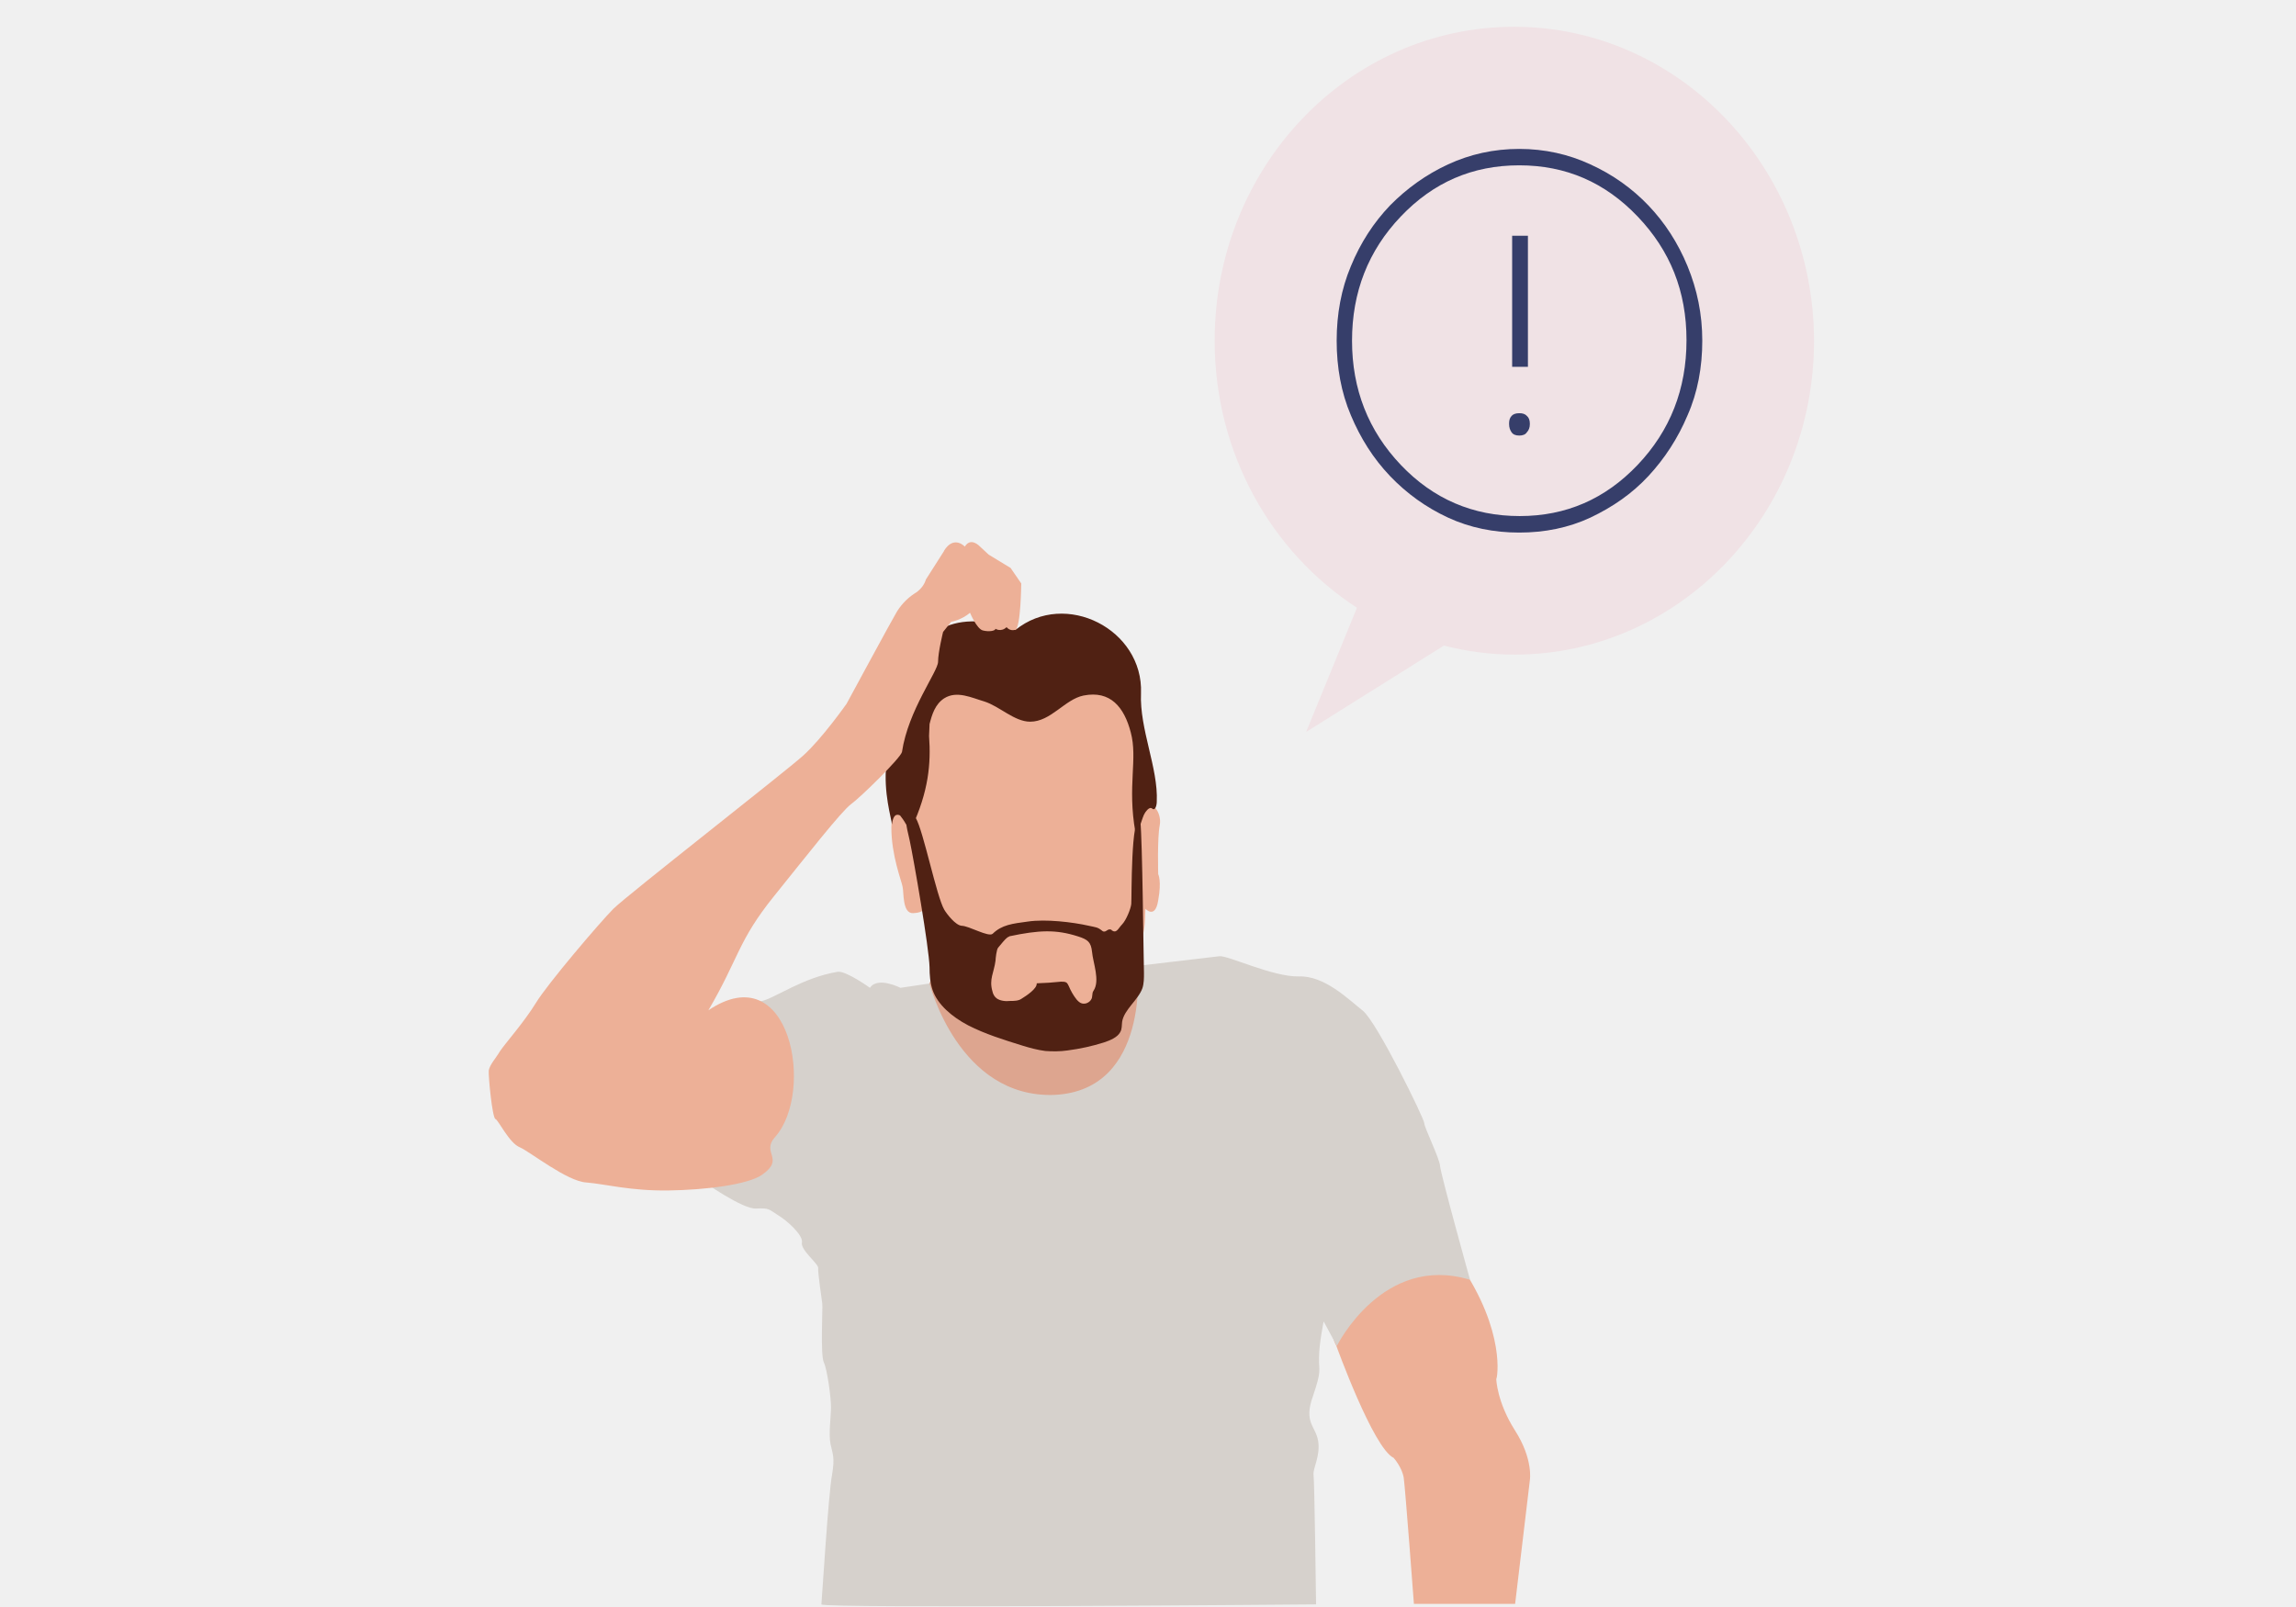
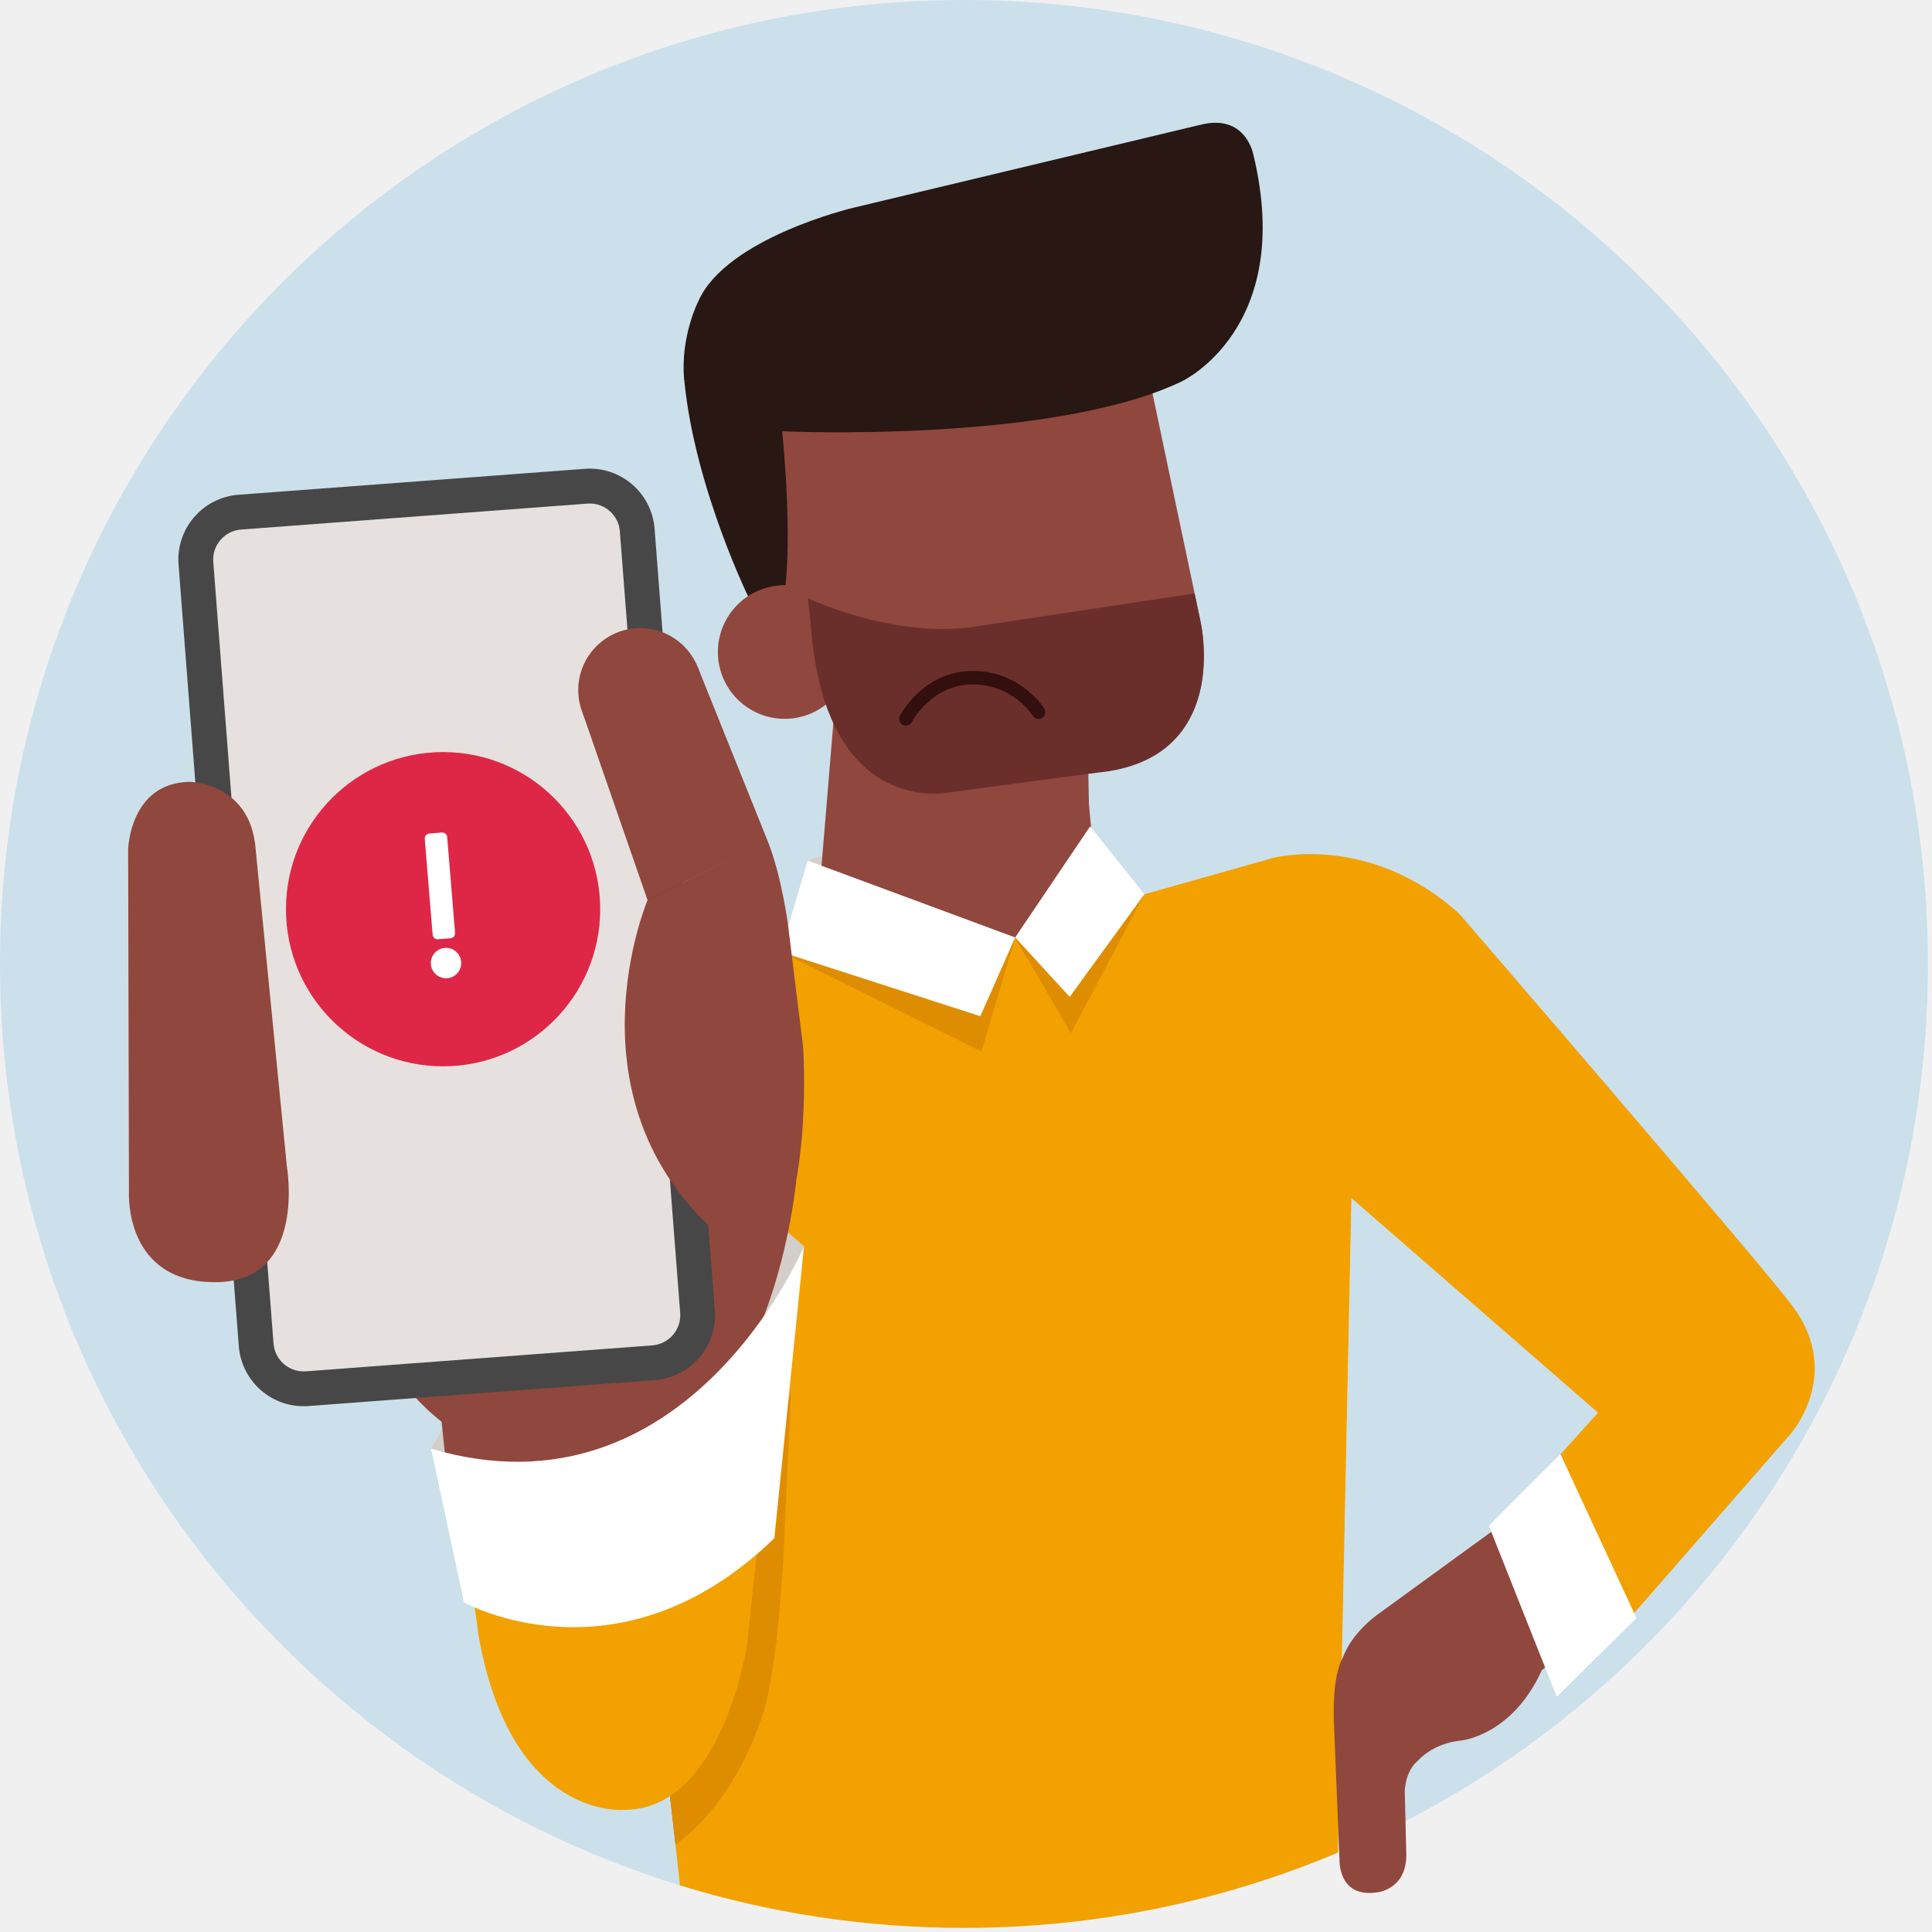
- <svg xmlns="http://www.w3.org/2000/svg" width="343" height="240" viewBox="0 0 343 240" fill="none">
-   <mask id="mask0_4392_16022" style="mask-type:alpha" maskUnits="userSpaceOnUse" x="0" y="0" width="343" height="240">
-     <rect opacity="0.23" width="343" height="240" fill="#D9D9D9" />
-   </mask>
-   <g mask="url(#mask0_4392_16022)">
- </g>
-   <g clip-path="url(#clip0_4392_16022)">
-     <path d="M226.191 4C201.429 4 181.458 25.023 181.458 50.903C181.458 67.788 189.967 82.513 202.715 90.803L195.124 109.359L215.708 96.457C219.12 97.331 222.625 97.805 226.267 97.805C250.952 97.805 271 76.783 271 50.903C270.924 25.023 250.876 4 226.191 4" fill="#F0E2E5" />
-     <path d="M226.956 65.076C227.491 65.076 227.874 64.923 228.088 64.601C228.394 64.279 228.547 63.881 228.547 63.329C228.547 62.778 228.394 62.379 228.088 62.134C227.782 61.812 227.415 61.736 226.956 61.736C226.42 61.736 226.038 61.889 225.823 62.134C225.517 62.456 225.441 62.854 225.441 63.329C225.441 63.881 225.594 64.279 225.823 64.601C226.053 64.923 226.436 65.076 226.956 65.076ZM225.9 54.81H228.257V35.228H225.9V54.81ZM226.956 79.571C223.161 79.571 219.595 78.851 216.32 77.334C213.045 75.817 210.168 73.749 207.658 71.129C205.148 68.493 203.25 65.475 201.812 62.058C200.358 58.641 199.685 54.887 199.685 50.903C199.685 46.919 200.373 43.18 201.812 39.763C203.25 36.254 205.225 33.236 207.658 30.692C210.168 28.148 213.045 26.08 216.32 24.563C219.595 23.046 223.161 22.249 226.956 22.249C230.751 22.249 234.332 23.046 237.592 24.563C240.928 26.08 243.821 28.148 246.254 30.692C248.687 33.236 250.661 36.27 252.1 39.763C253.538 43.272 254.304 46.934 254.304 50.903C254.304 54.871 253.615 58.625 252.1 62.058C250.661 65.475 248.687 68.508 246.254 71.129C243.821 73.749 240.944 75.741 237.592 77.334C234.332 78.851 230.766 79.571 226.956 79.571ZM227.032 77.105C233.95 77.105 239.796 74.561 244.647 69.459C249.498 64.356 251.947 58.15 251.947 50.826C251.947 43.502 249.514 37.449 244.647 32.347C239.78 27.244 233.934 24.701 226.956 24.701C219.977 24.701 214.116 27.244 209.265 32.347C204.398 37.449 201.98 43.655 201.98 50.903C201.98 58.15 204.413 64.356 209.265 69.459C214.116 74.561 220.054 77.105 227.032 77.105Z" fill="#363E6A" />
-     <path d="M139.464 141.123C139.464 141.123 141.056 141.674 138.852 146.93C136.648 152.186 138.087 157.916 138.699 158.79C139.311 159.663 153.207 177.1 154.263 177.667C155.242 178.311 171.663 175.675 171.663 173.453C171.663 171.232 173.638 160.705 173.867 159.433C174.097 158.085 173.485 154.576 173.041 153.136C172.658 151.787 169.919 148.83 169.704 141.107C169.475 133.385 164.991 145.413 164.624 146.286C164.241 147.16 155.503 150.592 155.503 150.592L139.48 141.123H139.464Z" fill="#DDA58F" />
-     <path d="M158.227 94.465C157.615 94.22 148.968 92.795 143.948 95.814C138.944 98.832 133.083 107.918 134.766 115.243C136.434 122.567 135.975 122.736 135.975 122.736C135.975 122.736 133.159 119.395 133.159 123.609C133.159 127.823 134.674 131.577 134.827 132.45C135.057 133.247 134.751 136.511 136.419 136.434C138.087 136.357 138.01 135.714 138.01 135.714L138.623 139.054C138.623 139.054 140.291 143.666 143.703 146.7C147.116 149.734 149.32 153.779 155.778 152.829C162.236 151.879 166.797 144.785 166.797 144.785C166.797 144.785 170.822 143.268 171.051 137.461C171.281 131.653 171.051 135.714 171.051 135.714C171.051 135.714 172.566 137.461 173.025 134.519C173.561 131.577 173.025 130.611 173.025 130.611C173.025 130.611 172.872 125.202 173.255 123.287C173.638 121.372 171.801 118.828 170.822 121.54C171.051 121.54 173.546 99.644 158.211 94.465" fill="#EDB097" />
-     <path d="M199.608 201.004C199.608 201.004 205.148 216.372 208.193 217.813C208.193 217.813 209.479 219.253 209.708 220.831C209.938 222.425 211.224 239.632 211.224 239.632H226.344L228.547 221.153C228.547 221.153 229.083 218.043 226.344 213.752C223.604 209.447 223.528 206.03 223.528 206.03C223.681 205.953 224.966 198.951 218.141 188.914C211.377 179.031 195.736 193.848 199.608 201.019" fill="#EDB097" />
-     <path d="M138.852 146.945L134.521 147.589C134.521 147.589 131.108 145.842 129.961 147.589C129.961 147.589 126.318 144.969 125.109 145.199C119.875 146.072 115.697 149.183 113.723 149.581L100.807 153.09C100.807 153.09 108.857 156.829 111.979 166.068C115.085 175.308 104.908 176.426 104.908 176.426C104.908 176.426 110.984 180.732 112.958 180.563C114.932 180.487 114.779 180.64 116.157 181.513C117.519 182.31 120.028 184.547 119.799 185.651C119.569 186.769 122.309 188.838 122.232 189.466C122.156 190.109 122.768 194.17 122.844 194.798C122.921 195.442 122.538 202.444 123.074 203.563C123.609 204.681 124.145 208.895 124.145 210.243C124.145 211.592 123.763 214.227 124.069 215.744C124.375 217.261 124.757 217.66 124.298 220.356C123.763 223.069 122.783 239.065 122.707 239.709C122.63 240.353 196.608 239.709 196.608 239.709C196.608 239.709 196.379 221.23 196.226 220.28C196.149 219.33 197.282 217.491 196.914 215.269C196.532 213.032 194.711 212.557 196.149 208.573C197.511 204.589 196.991 204.911 197.052 202.843C197.052 200.774 197.741 197.434 197.741 197.434L199.715 201.096C199.715 201.096 206.556 187.244 219.61 191.213C219.61 191.213 215.202 175.369 215.126 174.174C215.049 173.055 212.769 168.443 212.769 167.8C212.769 167.156 205.699 152.676 203.572 150.991C201.444 149.32 197.879 145.735 194.007 145.888C190.135 145.965 183.371 142.701 182.162 142.87C180.953 143.023 169.934 144.31 169.934 144.31C169.934 144.31 171.908 162.866 157.553 163.586C143.198 164.137 138.867 146.945 138.867 146.945" fill="#D6D1CC" />
-     <path d="M166.047 138.978C166.812 139.529 167.026 138.732 167.638 138.104C168.251 137.461 168.924 135.79 169 135.07C169.077 134.273 168.924 121.295 170.362 122.72C170.669 125.754 170.822 142.394 170.898 145.413C170.898 146.133 170.898 146.93 170.669 147.635C170.056 149.382 167.944 150.822 167.638 152.645C167.562 153.197 167.638 153.764 167.332 154.239C166.95 154.959 165.894 155.434 164.899 155.756C163.154 156.307 161.333 156.706 159.436 156.951C158.38 157.104 157.232 157.104 156.176 157.028C154.952 156.874 153.819 156.553 152.763 156.231C149.947 155.357 147.147 154.484 144.637 153.197C142.204 151.925 140.076 150.086 139.326 147.941C138.944 146.823 138.867 145.628 138.867 144.524C138.791 141.582 136.511 128.436 135.898 125.57C135.439 123.425 134.613 121.035 136.817 122.23C137.949 124.145 139.923 134.013 141.071 135.928C141.454 136.572 142.739 138.242 143.657 138.319C144.729 138.319 147.682 140.065 148.294 139.514C149.672 138.165 151.263 137.997 153.544 137.69C156.206 137.292 160.231 137.767 162.665 138.319C163.736 138.564 163.95 138.487 164.715 139.115C165.251 139.437 165.481 138.564 166.093 138.962" fill="#502113" />
-     <path d="M150.774 139.927C150.315 140.004 149.412 141.276 149.106 141.598C148.876 141.843 148.723 143.268 148.723 143.513C148.493 145.336 147.728 146.302 148.264 148.125C148.34 148.523 148.57 148.922 148.876 149.152C149.412 149.55 150.238 149.627 150.927 149.55C151.462 149.55 152.136 149.55 152.595 149.228C153.36 148.753 154.952 147.711 154.875 146.915C156.62 146.838 156.773 146.838 158.517 146.669C158.824 146.669 159.13 146.669 159.344 146.823C159.497 146.976 159.573 147.144 159.65 147.298C159.956 148.018 160.339 148.723 160.859 149.366C161.088 149.611 161.318 149.841 161.624 149.918C162.16 150.071 162.757 149.765 162.986 149.366C163.292 148.968 163.063 148.416 163.369 148.018C164.363 146.501 163.292 143.881 163.139 142.211C162.986 140.77 162.527 140.372 161.012 139.897C157.752 138.855 155.242 138.947 150.758 139.897" fill="#EDB097" />
-     <path d="M138.852 108.24C139.235 106.723 139.694 105.222 141.056 104.333C142.953 103.138 145.157 104.256 147.055 104.808C149.335 105.528 151.539 107.827 153.896 107.827C157.002 107.827 159.068 104.486 161.869 103.919C165.894 103.123 167.944 105.666 168.924 109.42C169.995 113.404 168.388 117.388 169.613 124.314C170.148 124.544 170.592 122.077 171.051 121.448C171.051 121.448 171.663 120.422 172.122 120.805C172.581 121.203 172.811 120.33 172.811 119.763C173.041 114.752 170.225 108.93 170.454 103.598C170.837 94.036 159.145 88.076 151.692 94.128C141.591 90.313 136.954 95.798 136.128 99.782C135.516 100.426 134.919 101.207 134.46 102.004C132.103 105.589 132.715 109.803 132.409 114.186C131.95 118.399 133.174 122.307 133.251 123.18C133.48 121.188 134.383 121.832 134.46 121.832C135.822 123.578 134.766 122.782 136.204 123.655C138.714 118.246 139.097 114.094 138.791 109.956L138.867 108.21L138.852 108.24Z" fill="#502113" />
-     <path d="M141.056 82.284L138.316 86.589C138.316 86.589 138.01 87.861 136.648 88.658C135.286 89.531 134.368 90.727 133.909 91.523C133.45 92.243 126.471 105.145 126.471 105.145C126.471 105.145 122.829 110.324 120.013 112.868C117.197 115.411 93.584 133.814 91.609 135.806C89.635 137.798 81.815 146.961 80.07 149.826C78.326 152.691 75.357 156.032 74.683 157.074C74.071 158.116 73.168 159.066 73.015 159.939C72.939 160.812 73.551 167.033 74.01 167.187C74.469 167.355 76.061 170.772 77.652 171.416C79.167 172.059 84.707 176.518 87.6 176.671C90.492 176.917 94.211 177.943 99.828 177.867C105.444 177.79 111.673 176.993 113.8 175.553C117.366 173.086 113.647 172.289 115.774 169.899C121.773 163.203 118.131 142.67 105.827 150.945C110.387 143.145 110.234 140.587 115.621 133.906C120.181 128.252 125.721 121.157 127.16 120.131C128.599 119.089 134.598 113.205 134.751 112.331C135.669 106.126 140.138 100.303 140.138 98.878C140.138 97.453 140.887 94.419 140.887 94.419L142.096 92.902C142.096 92.902 143.612 92.657 144.912 91.554C144.912 91.554 145.907 93.944 146.81 94.189C147.713 94.435 148.708 94.266 148.708 93.944C148.708 93.944 149.549 94.496 150.376 93.699C150.376 93.699 150.835 94.343 151.661 94.097C152.503 93.852 152.564 87.172 152.564 87.172L150.973 84.858L147.698 82.866L146.412 81.671C146.412 81.671 145.05 80.154 144.132 81.671C144.208 81.747 142.54 79.832 141.01 82.314" fill="#EDB097" />
+ <svg xmlns="http://www.w3.org/2000/svg" width="286" height="286" viewBox="0 0 286 286" fill="none">
+   <g clip-path="url(#clip0_6083_14225)">
+     <path d="M195.59 273.02C195.43 273.03 195.39 273.03 195.59 273.02V273.02Z" fill="#F2A100" />
+     <path d="M285.4 142.7C285.4 63.89 221.51 0 142.7 0C63.89 0 0 63.89 0 142.7C0 206.88 42.37 261.16 100.67 279.1L87.92 164.75C87.92 164.75 83 153.59 93.83 146.33L115.57 140.89L150.29 138.76L169.41 132.37L191.28 136.03C191.28 136.03 202.39 137.01 200.75 144.4L198.06 274.26C249.38 252.64 285.4 201.88 285.4 142.7Z" fill="#CBE0EB" />
+     <path d="M191.27 136.02L169.4 132.37L150.28 138.76L115.56 140.89L93.82 146.33C83 153.59 87.91 164.75 87.91 164.75L100.66 279.1C113.95 283.19 128.06 285.39 142.69 285.39C162.32 285.39 181.02 281.42 198.05 274.25L200.74 144.39C202.38 137 191.27 136.01 191.27 136.01V136.02Z" fill="#F2A100" />
+     <path d="M161.38 122.32C161.38 122.32 143.12 119.51 119.58 127.39L150.28 138.77L161.38 122.32Z" fill="#D3CEC9" />
+     <path d="M124.86 89.01L120.7 139.18L163.51 143.02L158.33 89.57L124.86 89.01Z" fill="#90473D" />
+     <path d="M137.09 112.82L161.38 128.32L160.99 108.49L137.09 112.81V112.82Z" fill="#90473D" />
+     <path d="M129.96 118.37L163.52 113.88C172.11 112.71 175.13 108.24 176.53 105.44C179.35 99.8 177.74 92.11 177.74 92.11L169.41 52.55C169.41 52.55 164.68 29.23 127.98 44.13C127.98 44.13 98.09 38.27 102.34 62.39L120.79 97.3L129.97 118.35L129.96 118.37Z" fill="#90473D" />
+     <path d="M100 273.04L98.08 256.15C98.71 240.85 100.9 208.05 101.91 202.56L105.35 221.02L100.01 273.04H100Z" fill="#B15D90" />
+     <path d="M115.57 140.9L145.29 155.66L150.29 138.77L158.53 152.96L169.41 132.38L150.29 138.77L115.57 140.9Z" fill="#DF8D00" />
+     <path d="M150.28 138.77L145.12 150.43L115.56 140.9L119.57 127.4L150.27 138.77H150.28Z" fill="white" />
+     <path d="M100 273.04L98.08 256.15L117.09 206.13L116.1 227.84C116.1 227.84 115.38 246.4 112.86 253.98C108.25 267.91 100 273.04 100 273.04Z" fill="#DF8D00" />
+     <path d="M161.38 122.32L150.28 138.77L158.35 147.57L169.4 132.38L161.38 122.32Z" fill="white" />
+     <path d="M68.41 224.52L70.86 242.2C75.75 269.67 92.49 267.91 92.49 267.91C106.85 267.91 110.57 243.59 110.57 243.59L113.08 219.96L68.4 224.53L68.41 224.52Z" fill="#F2A100" />
+     <path d="M119.03 184.48L113.65 179.88L111.31 202.14L119.03 184.48Z" fill="#D3CEC9" />
+     <path d="M80.04 133.82L84.73 109.98C97.82 110.72 117.85 174.91 117.85 174.91C117.85 174.91 114.5 211.46 92.7 216.93C85.25 218.81 82.73 217.28 82.73 217.28C75.7 217.44 61.85 211.95 55.37 197.64" fill="#90473D" />
+     <path d="M96.94 204.3L45.67 208.14C40.37 208.54 35.75 204.56 35.35 199.26L26.43 83.56C26.03 78.26 30.01 73.64 35.31 73.24L86.58 69.4C91.88 69 96.5 72.98 96.9 78.28L105.82 193.98C106.22 199.28 102.24 203.9 96.94 204.3Z" fill="#484747" />
+     <path d="M45.01 203.01C42.65 203.05 40.67 201.23 40.49 198.88L31.57 83.17C31.48 81.99 31.86 80.84 32.64 79.93C33.42 79.02 34.5 78.48 35.7 78.39L86.97 74.55C87.06 74.55 87.15 74.54 87.24 74.54C89.6 74.5 91.58 76.32 91.76 78.67L100.69 194.38C100.87 196.83 99.02 198.98 96.56 199.16L45.29 203C45.2 203 45.11 203.01 45.02 203.01H45.01Z" fill="#E6E1DE" />
+     <path d="M42.46 172.63L37.84 125.66C37.08 115.85 28.05 115.74 28.05 115.74C19.18 115.9 18.97 125.77 18.97 125.77L19.09 176.61C19.09 176.61 18.39 190.07 32.19 189.8C45.46 189.54 42.46 172.64 42.46 172.64V172.63Z" fill="#90473D" />
+     <path d="M94.77 111.32C99.84 111.32 103.94 107.21 103.94 102.15C103.94 97.09 99.83 92.98 94.77 92.98C89.71 92.98 85.6 97.09 85.6 102.15C85.6 107.21 89.71 111.32 94.77 111.32Z" fill="#90473D" />
+     <path d="M95.86 133.25L86.26 105.57L103.28 98.73L113.65 124.52L95.86 133.25Z" fill="#90473D" />
+     <path d="M63.81 214.44L66.57 209.79L69.33 221.46L63.81 214.44Z" fill="#D3CEC9" />
+     <path d="M95.86 133.25C95.86 133.25 83.39 162.61 106.39 182.78L114.34 185.64C120.29 174.97 118.89 155.04 118.89 155.04L116.67 137.05C116.67 137.05 115.74 129.72 113.62 124.45L95.87 133.25H95.86Z" fill="#90473D" />
+     <path d="M65.2 208.77L66.74 223.7H78.1L82.27 211.61L65.2 208.77Z" fill="#90473D" />
+     <path d="M63.81 214.44L68.68 237.19C68.68 237.19 91.58 250.07 114.63 227.7L119.02 184.49C119.02 184.49 101.79 225.68 63.8 214.45L63.81 214.44Z" fill="white" />
+     <path d="M169.4 132.38L188.43 127.01C188.43 127.01 202.6 123.2 215.99 135.23C215.99 135.23 261.17 187.63 265.48 193.51C272.77 203.48 265.14 212.18 265.14 212.18L240.83 240.03L231 215.29L236.57 209.13L196.24 174.03L169.42 132.39L169.4 132.38Z" fill="#F2A100" />
+     <path d="M222.07 225.81L204.22 238.79C204.22 238.79 200.19 241.46 198.76 245.45C198.76 245.45 197.24 247.64 197.45 254.61L198.29 275.25C198.29 275.25 198.04 281.02 203.85 280.13C203.85 280.13 208.46 279.73 208.17 274.07L207.95 265.21C207.95 265.21 207.93 262.21 209.99 260.55C209.99 260.55 212.1 258.08 216.2 257.67C216.2 257.67 223.8 257.03 228.23 247.26L234.23 242.14L223.26 225.98L222.08 225.79L222.07 225.81Z" fill="#90473D" />
+     <path d="M230.99 215.27L220.4 225.86L230.45 251.18L242.25 239.53L231 215.27H230.99Z" fill="white" />
+     <path d="M115.68 62.81C115.68 62.81 117.3 77.23 116.26 86.89L111.17 89.18C111.17 89.18 102.86 72.5 101.29 56.24L115.69 62.81H115.68Z" fill="#281713" />
+     <path d="M101.27 56.24L115.78 63.84C115.78 63.84 155.73 65.69 174.96 56.45C174.96 56.45 191.73 48.63 185.55 22.94C185.55 22.94 184.49 16.77 177.71 18.47L126.3 30.76C126.3 30.76 107.56 35.18 103.38 44.58C103.38 44.58 100.68 49.85 101.28 56.24H101.27Z" fill="#281713" />
+     <path d="M116.16 106.41C121.62 106.41 126.05 101.98 126.05 96.52C126.05 91.06 121.62 86.63 116.16 86.63C110.7 86.63 106.27 91.06 106.27 96.52C106.27 101.98 110.7 106.41 116.16 106.41Z" fill="#90473D" />
+     <path d="M119.58 88.55C119.58 88.55 131.52 94.27 143.38 92.9L176.84 87.85L177.74 92.11C177.74 92.11 182.44 112.48 162.43 114.38L140.41 117.31C140.41 117.31 122.14 121.2 120.04 92.62L119.58 88.54V88.55Z" fill="#6B2F2B" />
+     <path d="M134.1 106.41C134.1 106.41 137.2 100.41 143.85 100.32C150.5 100.23 153.75 105.42 153.75 105.42" stroke="#330F0E" stroke-width="2" stroke-miterlimit="10" stroke-linecap="round" />
+     <path d="M65.59 157.85C78.436 157.85 88.85 147.436 88.85 134.59C88.85 121.744 78.436 111.33 65.59 111.33C52.744 111.33 42.33 121.744 42.33 134.59C42.33 147.436 52.744 157.85 65.59 157.85Z" fill="#DE2747" />
+     <path d="M65.4 123.243L63.556 123.394C63.149 123.428 62.846 123.785 62.879 124.192L64.044 138.365C64.078 138.772 64.435 139.075 64.843 139.041L66.686 138.89C67.094 138.856 67.397 138.499 67.363 138.092L66.198 123.919C66.165 123.512 65.807 123.209 65.4 123.243Z" fill="white" />
+     <path d="M66.04 144.81C65.96 144.81 65.89 144.81 65.81 144.8C65.21 144.74 64.67 144.45 64.29 143.99C63.91 143.53 63.73 142.94 63.79 142.34C63.85 141.74 64.14 141.2 64.6 140.83C65.07 140.45 65.66 140.27 66.25 140.33C67.48 140.45 68.39 141.56 68.26 142.79C68.2 143.39 67.91 143.93 67.45 144.31C67.05 144.64 66.55 144.82 66.03 144.82L66.04 144.81Z" fill="white" />
+     <path d="M152.52 142.62L150.28 138.77L149.16 142.56L151.18 142.87L152.52 142.62Z" fill="#F2A100" />
  </g>
  <defs>
-     <clipPath id="clip0_4392_16022">
-       <rect width="198" height="236" fill="white" transform="translate(73 4)" />
+     <clipPath id="clip0_6083_14225">
+       <rect width="285.4" height="285.4" fill="white" />
    </clipPath>
  </defs>
</svg>
